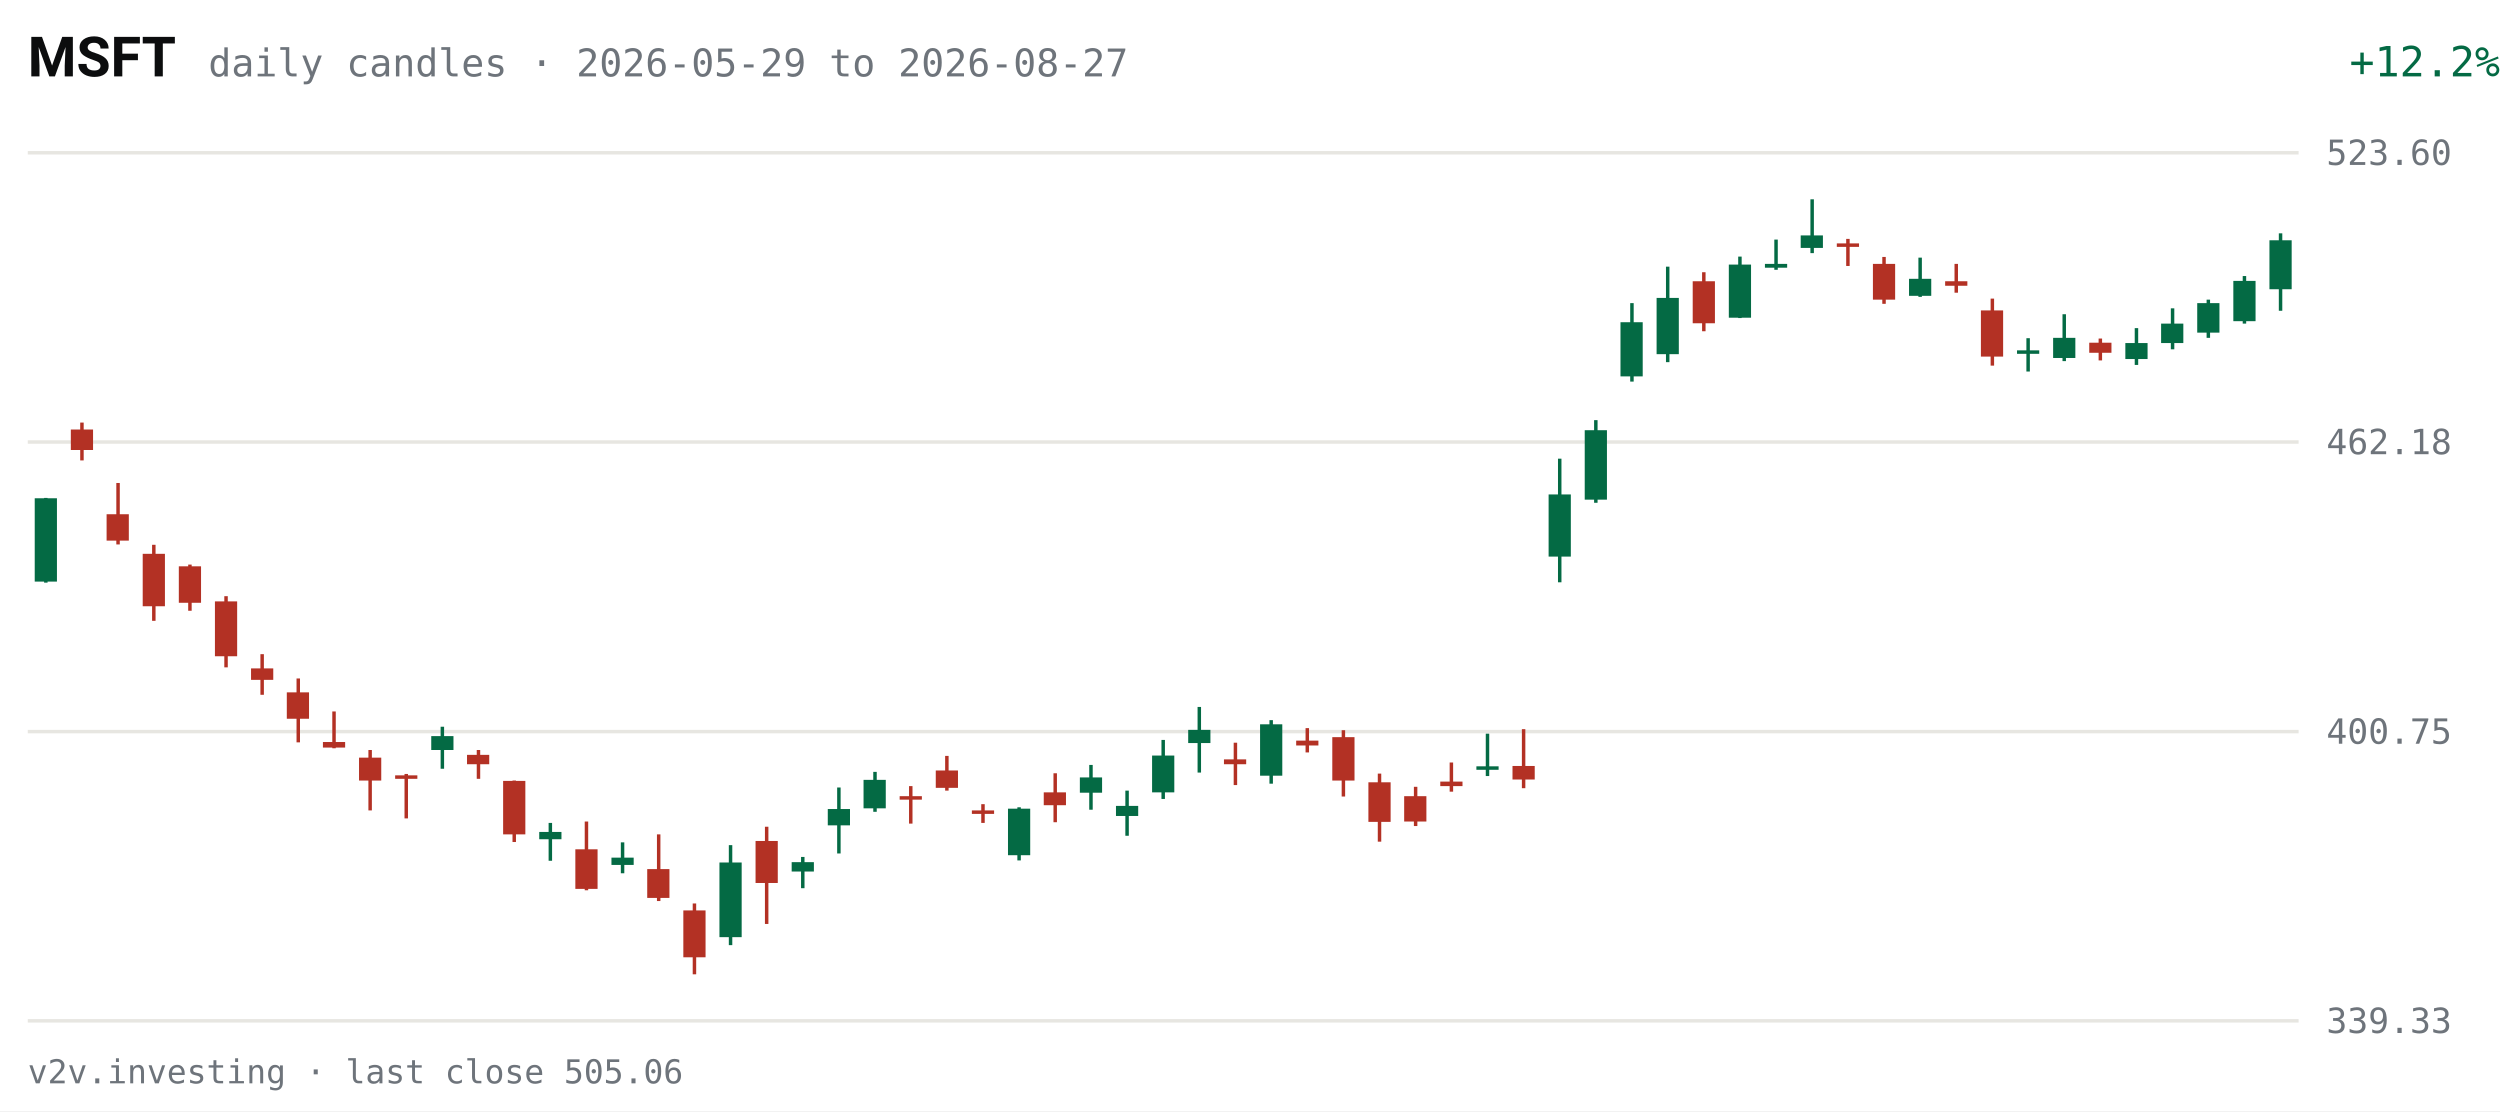
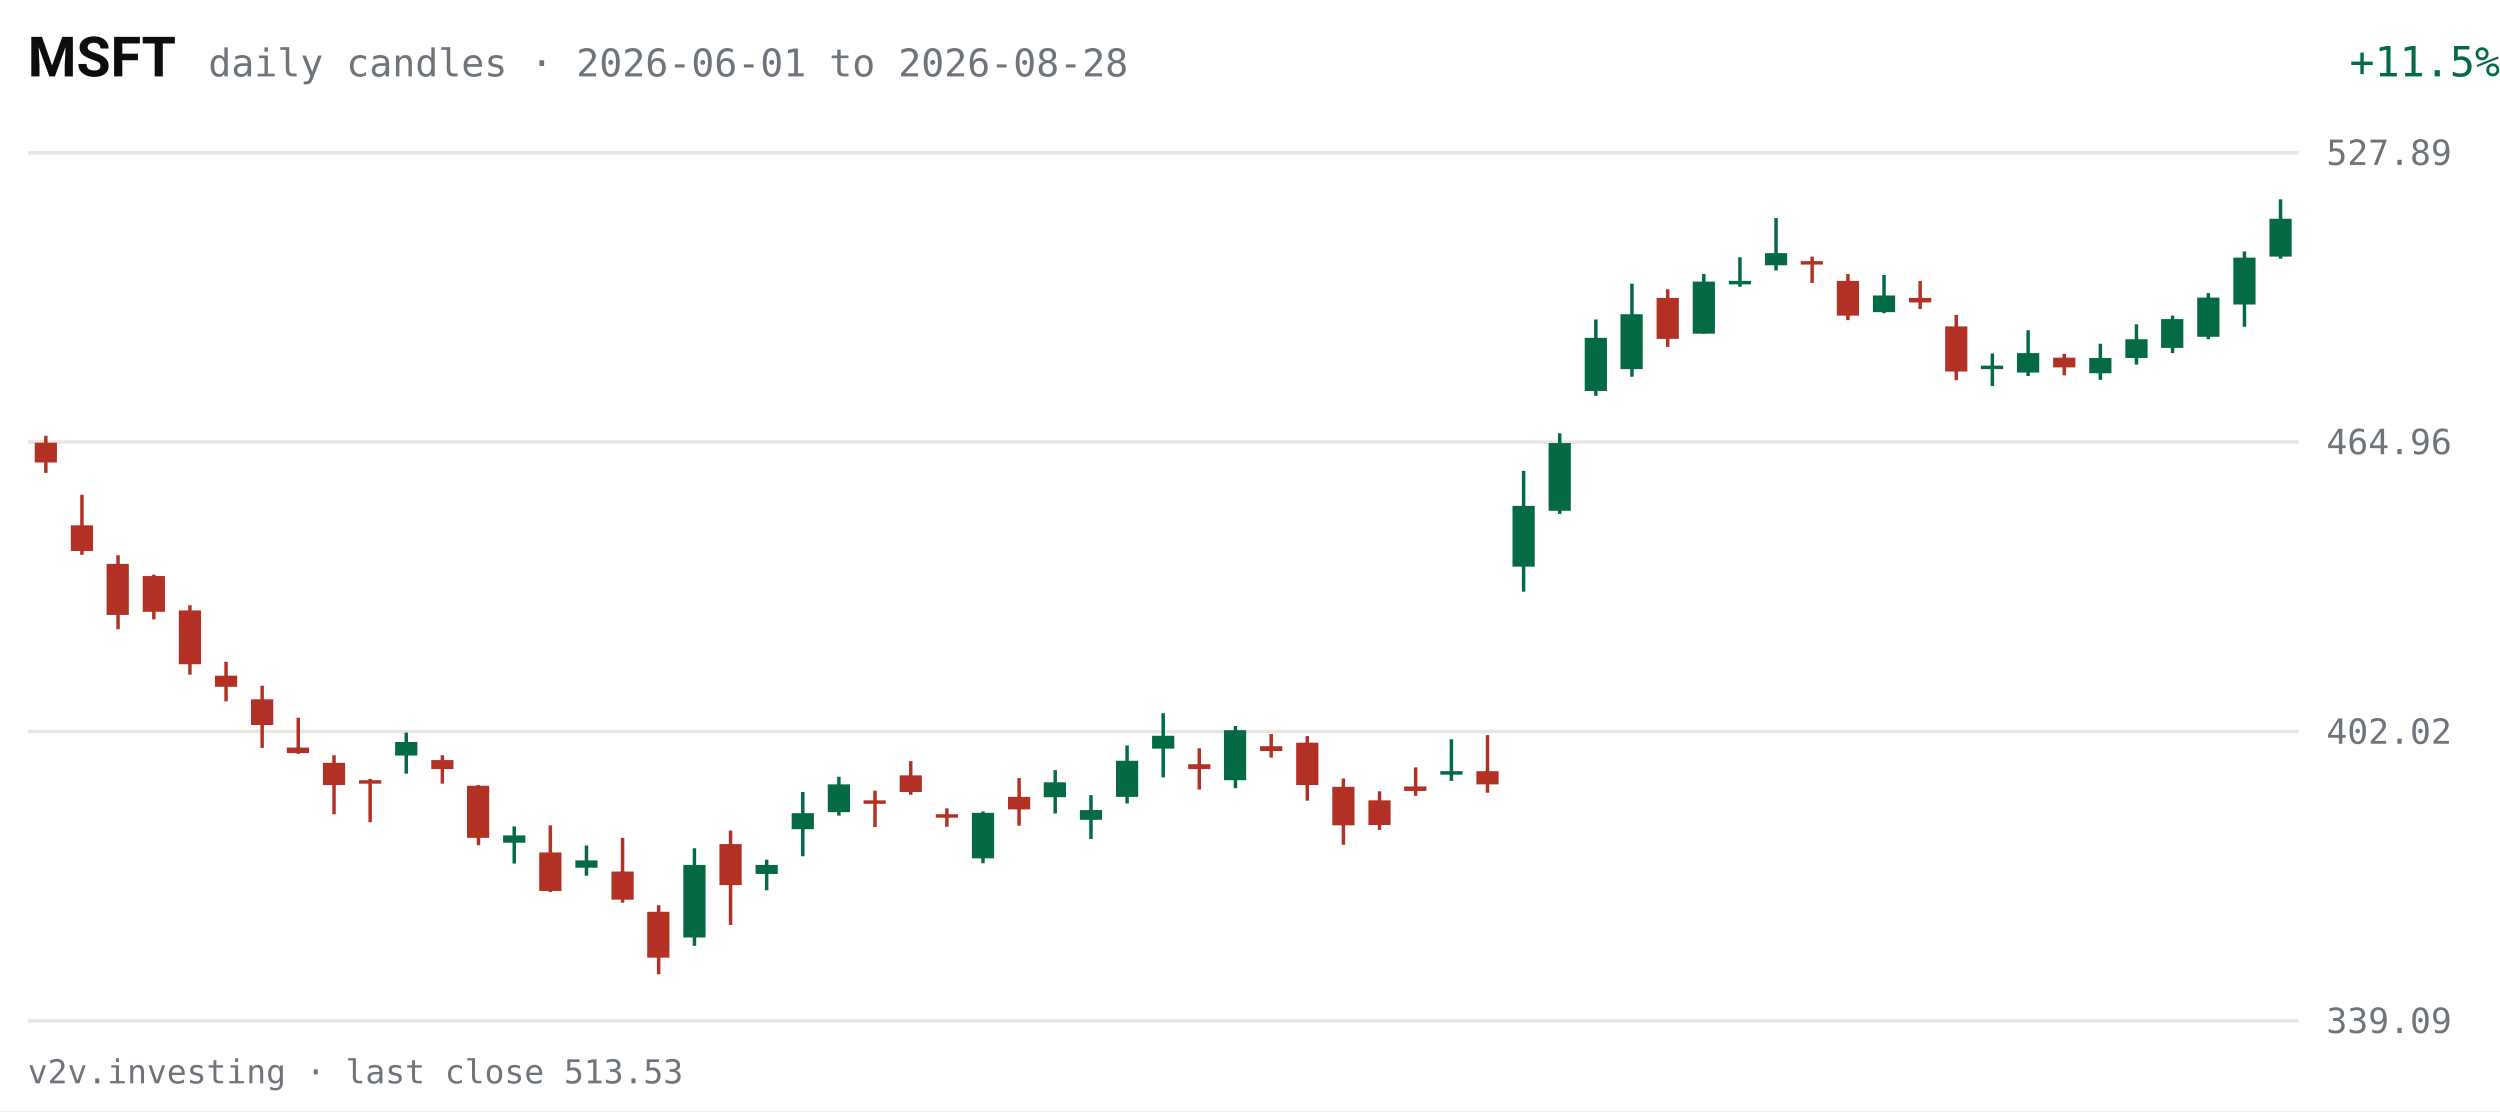
<svg xmlns="http://www.w3.org/2000/svg" viewBox="0 0 720 320" width="720" height="320" role="img" aria-label="MSFT daily candles, last 63 sessions">
  <rect width="720" height="320" fill="#FFFFFF" />
  <text x="8" y="22" fill="#0C0D0E" font-size="16" font-weight="600" font-family="system-ui,-apple-system,Segoe UI,Roboto,sans-serif">MSFT</text>
-   <text x="60" y="22" fill="#6E747B" font-size="11" font-family="ui-monospace,SFMono-Regular,Menlo,Consolas,monospace">daily candles · 2026-05-29 to 2026-08-27</text>
-   <text x="670" y="22" fill="#046A44" font-size="12" text-anchor="end" font-family="ui-monospace,SFMono-Regular,Menlo,Consolas,monospace" transform="translate(50,0)">+12.2%</text>
+   <text x="60" y="22" fill="#6E747B" font-size="11" font-family="ui-monospace,SFMono-Regular,Menlo,Consolas,monospace">daily candles · 2026-06-01 to 2026-08-28</text>
+   <text x="670" y="22" fill="#046A44" font-size="12" text-anchor="end" font-family="ui-monospace,SFMono-Regular,Menlo,Consolas,monospace" transform="translate(50,0)">+11.5%</text>
  <g font-family="ui-monospace,SFMono-Regular,Menlo,Consolas,monospace">
    <line x1="8" y1="294.0" x2="662" y2="294.0" stroke="#E7E6E1" stroke-width="1" />
-     <text x="670" y="297.5" fill="#6E747B" font-size="10">339.33</text>
+     <text x="670" y="297.5" fill="#6E747B" font-size="10">339.09</text>
    <line x1="8" y1="210.7" x2="662" y2="210.7" stroke="#E7E6E1" stroke-width="1" />
-     <text x="670" y="214.2" fill="#6E747B" font-size="10">400.75</text>
+     <text x="670" y="214.2" fill="#6E747B" font-size="10">402.02</text>
    <line x1="8" y1="127.3" x2="662" y2="127.3" stroke="#E7E6E1" stroke-width="1" />
-     <text x="670" y="130.8" fill="#6E747B" font-size="10">462.18</text>
+     <text x="670" y="130.8" fill="#6E747B" font-size="10">464.96</text>
    <line x1="8" y1="44.0" x2="662" y2="44.0" stroke="#E7E6E1" stroke-width="1" />
-     <text x="670" y="47.5" fill="#6E747B" font-size="10">523.60</text>
-     <line x1="13.2" y1="143.4" x2="13.2" y2="167.8" stroke="#046A44" stroke-width="1" />
-     <rect x="10.0" y="143.5" width="6.4" height="24.0" fill="#046A44" />
-     <line x1="23.6" y1="121.7" x2="23.6" y2="132.6" stroke="#B33124" stroke-width="1" />
-     <rect x="20.4" y="123.7" width="6.4" height="5.9" fill="#B33124" />
-     <line x1="34.0" y1="139.1" x2="34.0" y2="156.8" stroke="#B33124" stroke-width="1" />
-     <rect x="30.7" y="148.1" width="6.4" height="7.6" fill="#B33124" />
-     <line x1="44.3" y1="156.9" x2="44.3" y2="178.8" stroke="#B33124" stroke-width="1" />
-     <rect x="41.1" y="159.5" width="6.4" height="15.1" fill="#B33124" />
-     <line x1="54.7" y1="162.6" x2="54.7" y2="175.9" stroke="#B33124" stroke-width="1" />
-     <rect x="51.5" y="163.1" width="6.4" height="10.5" fill="#B33124" />
-     <line x1="65.1" y1="171.7" x2="65.1" y2="192.2" stroke="#B33124" stroke-width="1" />
-     <rect x="61.9" y="173.2" width="6.4" height="15.8" fill="#B33124" />
-     <line x1="75.5" y1="188.4" x2="75.5" y2="200.1" stroke="#B33124" stroke-width="1" />
-     <rect x="72.3" y="192.5" width="6.4" height="3.3" fill="#B33124" />
-     <line x1="85.9" y1="195.4" x2="85.9" y2="213.8" stroke="#B33124" stroke-width="1" />
-     <rect x="82.6" y="199.4" width="6.4" height="7.6" fill="#B33124" />
-     <line x1="96.2" y1="204.9" x2="96.2" y2="215.5" stroke="#B33124" stroke-width="1" />
-     <rect x="93.0" y="213.7" width="6.4" height="1.6" fill="#B33124" />
-     <line x1="106.6" y1="216.0" x2="106.6" y2="233.4" stroke="#B33124" stroke-width="1" />
-     <rect x="103.4" y="218.2" width="6.4" height="6.6" fill="#B33124" />
-     <line x1="117.0" y1="222.9" x2="117.0" y2="235.7" stroke="#B33124" stroke-width="1" />
-     <rect x="113.8" y="223.3" width="6.4" height="1.0" fill="#B33124" />
-     <line x1="127.4" y1="209.3" x2="127.4" y2="221.4" stroke="#046A44" stroke-width="1" />
-     <rect x="124.2" y="212.0" width="6.4" height="4.0" fill="#046A44" />
-     <line x1="137.8" y1="216.0" x2="137.8" y2="224.3" stroke="#B33124" stroke-width="1" />
-     <rect x="134.5" y="217.4" width="6.4" height="2.7" fill="#B33124" />
-     <line x1="148.1" y1="224.8" x2="148.1" y2="242.5" stroke="#B33124" stroke-width="1" />
-     <rect x="144.9" y="224.9" width="6.4" height="15.4" fill="#B33124" />
-     <line x1="158.5" y1="237.0" x2="158.5" y2="247.9" stroke="#046A44" stroke-width="1" />
-     <rect x="155.3" y="239.6" width="6.4" height="2.1" fill="#046A44" />
-     <line x1="168.9" y1="236.6" x2="168.9" y2="256.4" stroke="#B33124" stroke-width="1" />
-     <rect x="165.7" y="244.6" width="6.4" height="11.4" fill="#B33124" />
-     <line x1="179.3" y1="242.6" x2="179.3" y2="251.5" stroke="#046A44" stroke-width="1" />
-     <rect x="176.1" y="247.0" width="6.4" height="2.1" fill="#046A44" />
-     <line x1="189.7" y1="240.3" x2="189.7" y2="259.5" stroke="#B33124" stroke-width="1" />
-     <rect x="186.4" y="250.3" width="6.4" height="8.3" fill="#B33124" />
-     <line x1="200.0" y1="260.2" x2="200.0" y2="280.6" stroke="#B33124" stroke-width="1" />
-     <rect x="196.8" y="262.2" width="6.4" height="13.5" fill="#B33124" />
-     <line x1="210.4" y1="243.4" x2="210.4" y2="272.2" stroke="#046A44" stroke-width="1" />
-     <rect x="207.2" y="248.4" width="6.4" height="21.5" fill="#046A44" />
-     <line x1="220.8" y1="238.1" x2="220.8" y2="266.1" stroke="#B33124" stroke-width="1" />
-     <rect x="217.6" y="242.2" width="6.4" height="12.1" fill="#B33124" />
-     <line x1="231.2" y1="246.8" x2="231.2" y2="255.8" stroke="#046A44" stroke-width="1" />
-     <rect x="228.0" y="248.3" width="6.4" height="2.7" fill="#046A44" />
-     <line x1="241.6" y1="226.8" x2="241.6" y2="245.8" stroke="#046A44" stroke-width="1" />
-     <rect x="238.4" y="233.0" width="6.4" height="4.7" fill="#046A44" />
-     <line x1="252.0" y1="222.3" x2="252.0" y2="233.8" stroke="#046A44" stroke-width="1" />
-     <rect x="248.7" y="224.6" width="6.4" height="8.2" fill="#046A44" />
-     <line x1="262.3" y1="226.4" x2="262.3" y2="237.2" stroke="#B33124" stroke-width="1" />
-     <rect x="259.1" y="229.3" width="6.4" height="1.0" fill="#B33124" />
-     <line x1="272.7" y1="217.7" x2="272.7" y2="227.7" stroke="#B33124" stroke-width="1" />
-     <rect x="269.5" y="221.9" width="6.4" height="5.0" fill="#B33124" />
-     <line x1="283.1" y1="231.6" x2="283.1" y2="237.0" stroke="#B33124" stroke-width="1" />
-     <rect x="279.9" y="233.4" width="6.4" height="1.0" fill="#B33124" />
-     <line x1="293.5" y1="232.5" x2="293.5" y2="247.8" stroke="#046A44" stroke-width="1" />
-     <rect x="290.3" y="232.9" width="6.4" height="13.4" fill="#046A44" />
-     <line x1="303.9" y1="222.7" x2="303.9" y2="236.8" stroke="#B33124" stroke-width="1" />
-     <rect x="300.6" y="228.2" width="6.4" height="3.7" fill="#B33124" />
-     <line x1="314.2" y1="220.3" x2="314.2" y2="233.2" stroke="#046A44" stroke-width="1" />
-     <rect x="311.0" y="223.9" width="6.4" height="4.4" fill="#046A44" />
-     <line x1="324.6" y1="227.7" x2="324.6" y2="240.7" stroke="#046A44" stroke-width="1" />
-     <rect x="321.4" y="232.1" width="6.4" height="2.9" fill="#046A44" />
-     <line x1="335.0" y1="213.1" x2="335.0" y2="230.1" stroke="#046A44" stroke-width="1" />
-     <rect x="331.8" y="217.6" width="6.4" height="10.6" fill="#046A44" />
-     <line x1="345.4" y1="203.6" x2="345.4" y2="222.5" stroke="#046A44" stroke-width="1" />
-     <rect x="342.2" y="210.2" width="6.4" height="3.8" fill="#046A44" />
-     <line x1="355.8" y1="213.9" x2="355.8" y2="226.1" stroke="#B33124" stroke-width="1" />
-     <rect x="352.5" y="218.7" width="6.4" height="1.4" fill="#B33124" />
-     <line x1="366.1" y1="207.4" x2="366.1" y2="225.7" stroke="#046A44" stroke-width="1" />
-     <rect x="362.9" y="208.6" width="6.4" height="14.8" fill="#046A44" />
-     <line x1="376.5" y1="209.7" x2="376.5" y2="216.7" stroke="#B33124" stroke-width="1" />
-     <rect x="373.3" y="213.3" width="6.4" height="1.4" fill="#B33124" />
-     <line x1="386.9" y1="210.3" x2="386.9" y2="229.4" stroke="#B33124" stroke-width="1" />
-     <rect x="383.7" y="212.3" width="6.4" height="12.5" fill="#B33124" />
-     <line x1="397.3" y1="222.8" x2="397.3" y2="242.4" stroke="#B33124" stroke-width="1" />
-     <rect x="394.1" y="225.3" width="6.4" height="11.4" fill="#B33124" />
-     <line x1="407.7" y1="226.6" x2="407.7" y2="237.9" stroke="#B33124" stroke-width="1" />
-     <rect x="404.4" y="229.3" width="6.4" height="7.3" fill="#B33124" />
-     <line x1="418.0" y1="219.6" x2="418.0" y2="228.0" stroke="#B33124" stroke-width="1" />
-     <rect x="414.8" y="225.1" width="6.4" height="1.3" fill="#B33124" />
-     <line x1="428.4" y1="211.3" x2="428.4" y2="223.5" stroke="#046A44" stroke-width="1" />
-     <rect x="425.2" y="220.7" width="6.4" height="1.0" fill="#046A44" />
-     <line x1="438.8" y1="210.0" x2="438.8" y2="227.0" stroke="#B33124" stroke-width="1" />
-     <rect x="435.6" y="220.6" width="6.4" height="3.9" fill="#B33124" />
-     <line x1="449.2" y1="132.1" x2="449.2" y2="167.7" stroke="#046A44" stroke-width="1" />
-     <rect x="446.0" y="142.4" width="6.4" height="17.9" fill="#046A44" />
-     <line x1="459.6" y1="121.0" x2="459.6" y2="144.8" stroke="#046A44" stroke-width="1" />
-     <rect x="456.4" y="123.9" width="6.4" height="20.0" fill="#046A44" />
-     <line x1="470.0" y1="87.3" x2="470.0" y2="109.9" stroke="#046A44" stroke-width="1" />
-     <rect x="466.7" y="92.8" width="6.4" height="15.6" fill="#046A44" />
-     <line x1="480.3" y1="76.8" x2="480.3" y2="104.3" stroke="#046A44" stroke-width="1" />
-     <rect x="477.1" y="85.8" width="6.4" height="16.2" fill="#046A44" />
-     <line x1="490.7" y1="78.4" x2="490.7" y2="95.4" stroke="#B33124" stroke-width="1" />
-     <rect x="487.5" y="81.0" width="6.4" height="12.1" fill="#B33124" />
-     <line x1="501.1" y1="73.9" x2="501.1" y2="91.6" stroke="#046A44" stroke-width="1" />
-     <rect x="497.9" y="76.2" width="6.4" height="15.3" fill="#046A44" />
-     <line x1="511.5" y1="69.0" x2="511.5" y2="77.7" stroke="#046A44" stroke-width="1" />
-     <rect x="508.3" y="76.0" width="6.4" height="1.1" fill="#046A44" />
-     <line x1="521.9" y1="57.4" x2="521.9" y2="72.9" stroke="#046A44" stroke-width="1" />
-     <rect x="518.6" y="67.8" width="6.4" height="3.6" fill="#046A44" />
-     <line x1="532.2" y1="68.8" x2="532.2" y2="76.6" stroke="#B33124" stroke-width="1" />
-     <rect x="529.0" y="70.1" width="6.4" height="1.0" fill="#B33124" />
-     <line x1="542.6" y1="74.0" x2="542.6" y2="87.5" stroke="#B33124" stroke-width="1" />
-     <rect x="539.4" y="76.0" width="6.4" height="10.3" fill="#B33124" />
-     <line x1="553.0" y1="74.2" x2="553.0" y2="85.5" stroke="#046A44" stroke-width="1" />
-     <rect x="549.8" y="80.3" width="6.4" height="4.9" fill="#046A44" />
-     <line x1="563.4" y1="76.0" x2="563.4" y2="84.3" stroke="#B33124" stroke-width="1" />
-     <rect x="560.2" y="81.0" width="6.4" height="1.3" fill="#B33124" />
-     <line x1="573.8" y1="86.0" x2="573.8" y2="105.3" stroke="#B33124" stroke-width="1" />
-     <rect x="570.5" y="89.4" width="6.4" height="13.3" fill="#B33124" />
-     <line x1="584.1" y1="97.4" x2="584.1" y2="107.0" stroke="#046A44" stroke-width="1" />
-     <rect x="580.9" y="100.9" width="6.4" height="1.0" fill="#046A44" />
-     <line x1="594.5" y1="90.5" x2="594.5" y2="104.0" stroke="#046A44" stroke-width="1" />
-     <rect x="591.3" y="97.3" width="6.4" height="5.8" fill="#046A44" />
-     <line x1="604.9" y1="97.5" x2="604.9" y2="103.8" stroke="#B33124" stroke-width="1" />
-     <rect x="601.7" y="98.7" width="6.4" height="2.9" fill="#B33124" />
-     <line x1="615.3" y1="94.5" x2="615.3" y2="105.1" stroke="#046A44" stroke-width="1" />
-     <rect x="612.1" y="98.8" width="6.4" height="4.6" fill="#046A44" />
-     <line x1="625.7" y1="88.8" x2="625.7" y2="100.6" stroke="#046A44" stroke-width="1" />
-     <rect x="622.4" y="93.2" width="6.4" height="5.6" fill="#046A44" />
-     <line x1="636.0" y1="86.3" x2="636.0" y2="97.3" stroke="#046A44" stroke-width="1" />
-     <rect x="632.8" y="87.3" width="6.4" height="8.5" fill="#046A44" />
-     <line x1="646.4" y1="79.5" x2="646.4" y2="93.2" stroke="#046A44" stroke-width="1" />
-     <rect x="643.2" y="80.9" width="6.4" height="11.6" fill="#046A44" />
-     <line x1="656.8" y1="67.2" x2="656.8" y2="89.5" stroke="#046A44" stroke-width="1" />
-     <rect x="653.6" y="69.2" width="6.4" height="14.1" fill="#046A44" />
+     <text x="670" y="47.5" fill="#6E747B" font-size="10">527.89</text>
+     <line x1="13.2" y1="125.5" x2="13.2" y2="136.2" stroke="#B33124" stroke-width="1" />
+     <rect x="10.0" y="127.5" width="6.4" height="5.7" fill="#B33124" />
+     <line x1="23.6" y1="142.5" x2="23.6" y2="159.8" stroke="#B33124" stroke-width="1" />
+     <rect x="20.4" y="151.3" width="6.4" height="7.4" fill="#B33124" />
+     <line x1="34.0" y1="159.9" x2="34.0" y2="181.2" stroke="#B33124" stroke-width="1" />
+     <rect x="30.7" y="162.4" width="6.4" height="14.7" fill="#B33124" />
+     <line x1="44.3" y1="165.5" x2="44.3" y2="178.4" stroke="#B33124" stroke-width="1" />
+     <rect x="41.1" y="165.9" width="6.4" height="10.3" fill="#B33124" />
+     <line x1="54.7" y1="174.3" x2="54.7" y2="194.3" stroke="#B33124" stroke-width="1" />
+     <rect x="51.5" y="175.8" width="6.4" height="15.5" fill="#B33124" />
+     <line x1="65.1" y1="190.6" x2="65.1" y2="202.0" stroke="#B33124" stroke-width="1" />
+     <rect x="61.9" y="194.6" width="6.4" height="3.2" fill="#B33124" />
+     <line x1="75.5" y1="197.5" x2="75.5" y2="215.4" stroke="#B33124" stroke-width="1" />
+     <rect x="72.3" y="201.4" width="6.4" height="7.4" fill="#B33124" />
+     <line x1="85.9" y1="206.7" x2="85.9" y2="217.1" stroke="#B33124" stroke-width="1" />
+     <rect x="82.6" y="215.3" width="6.4" height="1.6" fill="#B33124" />
+     <line x1="96.2" y1="217.5" x2="96.2" y2="234.5" stroke="#B33124" stroke-width="1" />
+     <rect x="93.0" y="219.7" width="6.4" height="6.4" fill="#B33124" />
+     <line x1="106.6" y1="224.3" x2="106.6" y2="236.8" stroke="#B33124" stroke-width="1" />
+     <rect x="103.4" y="224.7" width="6.4" height="1.0" fill="#B33124" />
+     <line x1="117.0" y1="211.0" x2="117.0" y2="222.8" stroke="#046A44" stroke-width="1" />
+     <rect x="113.8" y="213.7" width="6.4" height="3.9" fill="#046A44" />
+     <line x1="127.4" y1="217.5" x2="127.4" y2="225.7" stroke="#B33124" stroke-width="1" />
+     <rect x="124.2" y="218.9" width="6.4" height="2.6" fill="#B33124" />
+     <line x1="137.8" y1="226.1" x2="137.8" y2="243.4" stroke="#B33124" stroke-width="1" />
+     <rect x="134.5" y="226.3" width="6.4" height="15.0" fill="#B33124" />
+     <line x1="148.1" y1="238.0" x2="148.1" y2="248.7" stroke="#046A44" stroke-width="1" />
+     <rect x="144.9" y="240.6" width="6.4" height="2.1" fill="#046A44" />
+     <line x1="158.5" y1="237.7" x2="158.5" y2="256.9" stroke="#B33124" stroke-width="1" />
+     <rect x="155.3" y="245.5" width="6.4" height="11.1" fill="#B33124" />
+     <line x1="168.9" y1="243.5" x2="168.9" y2="252.2" stroke="#046A44" stroke-width="1" />
+     <rect x="165.7" y="247.8" width="6.4" height="2.1" fill="#046A44" />
+     <line x1="179.3" y1="241.3" x2="179.3" y2="260.0" stroke="#B33124" stroke-width="1" />
+     <rect x="176.1" y="251.0" width="6.4" height="8.1" fill="#B33124" />
+     <line x1="189.7" y1="260.7" x2="189.7" y2="280.6" stroke="#B33124" stroke-width="1" />
+     <rect x="186.4" y="262.6" width="6.4" height="13.2" fill="#B33124" />
+     <line x1="200.0" y1="244.3" x2="200.0" y2="272.4" stroke="#046A44" stroke-width="1" />
+     <rect x="196.8" y="249.1" width="6.4" height="20.9" fill="#046A44" />
+     <line x1="210.4" y1="239.2" x2="210.4" y2="266.4" stroke="#B33124" stroke-width="1" />
+     <rect x="207.2" y="243.1" width="6.4" height="11.8" fill="#B33124" />
+     <line x1="220.8" y1="247.6" x2="220.8" y2="256.4" stroke="#046A44" stroke-width="1" />
+     <rect x="217.6" y="249.1" width="6.4" height="2.6" fill="#046A44" />
+     <line x1="231.2" y1="228.1" x2="231.2" y2="246.6" stroke="#046A44" stroke-width="1" />
+     <rect x="228.0" y="234.2" width="6.4" height="4.6" fill="#046A44" />
+     <line x1="241.6" y1="223.7" x2="241.6" y2="234.9" stroke="#046A44" stroke-width="1" />
+     <rect x="238.4" y="225.9" width="6.4" height="8.0" fill="#046A44" />
+     <line x1="252.0" y1="227.7" x2="252.0" y2="238.2" stroke="#B33124" stroke-width="1" />
+     <rect x="248.7" y="230.5" width="6.4" height="1.0" fill="#B33124" />
+     <line x1="262.3" y1="219.2" x2="262.3" y2="228.9" stroke="#B33124" stroke-width="1" />
+     <rect x="259.1" y="223.3" width="6.4" height="4.8" fill="#B33124" />
+     <line x1="272.7" y1="232.8" x2="272.7" y2="238.1" stroke="#B33124" stroke-width="1" />
+     <rect x="269.5" y="234.5" width="6.4" height="1.0" fill="#B33124" />
+     <line x1="283.1" y1="233.7" x2="283.1" y2="248.6" stroke="#046A44" stroke-width="1" />
+     <rect x="279.9" y="234.1" width="6.4" height="13.1" fill="#046A44" />
+     <line x1="293.5" y1="224.1" x2="293.5" y2="237.8" stroke="#B33124" stroke-width="1" />
+     <rect x="290.3" y="229.5" width="6.4" height="3.6" fill="#B33124" />
+     <line x1="303.9" y1="221.8" x2="303.9" y2="234.3" stroke="#046A44" stroke-width="1" />
+     <rect x="300.6" y="225.3" width="6.4" height="4.3" fill="#046A44" />
+     <line x1="314.2" y1="229.0" x2="314.2" y2="241.6" stroke="#046A44" stroke-width="1" />
+     <rect x="311.0" y="233.3" width="6.4" height="2.8" fill="#046A44" />
+     <line x1="324.6" y1="214.7" x2="324.6" y2="231.4" stroke="#046A44" stroke-width="1" />
+     <rect x="321.4" y="219.1" width="6.4" height="10.4" fill="#046A44" />
+     <line x1="335.0" y1="205.4" x2="335.0" y2="223.9" stroke="#046A44" stroke-width="1" />
+     <rect x="331.8" y="211.9" width="6.4" height="3.7" fill="#046A44" />
+     <line x1="345.4" y1="215.5" x2="345.4" y2="227.4" stroke="#B33124" stroke-width="1" />
+     <rect x="342.2" y="220.1" width="6.4" height="1.4" fill="#B33124" />
+     <line x1="355.8" y1="209.1" x2="355.8" y2="227.0" stroke="#046A44" stroke-width="1" />
+     <rect x="352.5" y="210.3" width="6.4" height="14.4" fill="#046A44" />
+     <line x1="366.1" y1="211.4" x2="366.1" y2="218.2" stroke="#B33124" stroke-width="1" />
+     <rect x="362.9" y="214.9" width="6.4" height="1.4" fill="#B33124" />
+     <line x1="376.5" y1="212.0" x2="376.5" y2="230.6" stroke="#B33124" stroke-width="1" />
+     <rect x="373.3" y="213.9" width="6.4" height="12.2" fill="#B33124" />
+     <line x1="386.9" y1="224.2" x2="386.9" y2="243.3" stroke="#B33124" stroke-width="1" />
+     <rect x="383.7" y="226.6" width="6.4" height="11.1" fill="#B33124" />
+     <line x1="397.3" y1="227.9" x2="397.3" y2="239.0" stroke="#B33124" stroke-width="1" />
+     <rect x="394.1" y="230.5" width="6.4" height="7.1" fill="#B33124" />
+     <line x1="407.7" y1="221.0" x2="407.7" y2="229.2" stroke="#B33124" stroke-width="1" />
+     <rect x="404.4" y="226.5" width="6.4" height="1.3" fill="#B33124" />
+     <line x1="418.0" y1="212.9" x2="418.0" y2="224.9" stroke="#046A44" stroke-width="1" />
+     <rect x="414.8" y="222.1" width="6.4" height="1.0" fill="#046A44" />
+     <line x1="428.4" y1="211.7" x2="428.4" y2="228.3" stroke="#B33124" stroke-width="1" />
+     <rect x="425.2" y="222.1" width="6.4" height="3.8" fill="#B33124" />
+     <line x1="438.8" y1="135.6" x2="438.8" y2="170.4" stroke="#046A44" stroke-width="1" />
+     <rect x="435.6" y="145.7" width="6.4" height="17.5" fill="#046A44" />
+     <line x1="449.2" y1="124.8" x2="449.2" y2="148.0" stroke="#046A44" stroke-width="1" />
+     <rect x="446.0" y="127.6" width="6.4" height="19.5" fill="#046A44" />
+     <line x1="459.6" y1="92.0" x2="459.6" y2="114.0" stroke="#046A44" stroke-width="1" />
+     <rect x="456.4" y="97.3" width="6.4" height="15.3" fill="#046A44" />
+     <line x1="470.0" y1="81.7" x2="470.0" y2="108.5" stroke="#046A44" stroke-width="1" />
+     <rect x="466.7" y="90.5" width="6.4" height="15.8" fill="#046A44" />
+     <line x1="480.3" y1="83.3" x2="480.3" y2="99.9" stroke="#B33124" stroke-width="1" />
+     <rect x="477.1" y="85.8" width="6.4" height="11.8" fill="#B33124" />
+     <line x1="490.7" y1="78.9" x2="490.7" y2="96.1" stroke="#046A44" stroke-width="1" />
+     <rect x="487.5" y="81.1" width="6.4" height="15.0" fill="#046A44" />
+     <line x1="501.1" y1="74.1" x2="501.1" y2="82.6" stroke="#046A44" stroke-width="1" />
+     <rect x="497.9" y="80.9" width="6.4" height="1.0" fill="#046A44" />
+     <line x1="511.5" y1="62.8" x2="511.5" y2="77.9" stroke="#046A44" stroke-width="1" />
+     <rect x="508.3" y="72.9" width="6.4" height="3.5" fill="#046A44" />
+     <line x1="521.9" y1="73.9" x2="521.9" y2="81.5" stroke="#B33124" stroke-width="1" />
+     <rect x="518.6" y="75.2" width="6.4" height="1.0" fill="#B33124" />
+     <line x1="532.2" y1="78.9" x2="532.2" y2="92.2" stroke="#B33124" stroke-width="1" />
+     <rect x="529.0" y="80.9" width="6.4" height="10.0" fill="#B33124" />
+     <line x1="542.6" y1="79.2" x2="542.6" y2="90.2" stroke="#046A44" stroke-width="1" />
+     <rect x="539.4" y="85.1" width="6.4" height="4.8" fill="#046A44" />
+     <line x1="553.0" y1="80.9" x2="553.0" y2="89.0" stroke="#B33124" stroke-width="1" />
+     <rect x="549.8" y="85.8" width="6.4" height="1.3" fill="#B33124" />
+     <line x1="563.4" y1="90.7" x2="563.4" y2="109.5" stroke="#B33124" stroke-width="1" />
+     <rect x="560.2" y="94.0" width="6.4" height="13.0" fill="#B33124" />
+     <line x1="573.8" y1="101.8" x2="573.8" y2="111.2" stroke="#046A44" stroke-width="1" />
+     <rect x="570.5" y="105.3" width="6.4" height="1.0" fill="#046A44" />
+     <line x1="584.1" y1="95.1" x2="584.1" y2="108.3" stroke="#046A44" stroke-width="1" />
+     <rect x="580.9" y="101.7" width="6.4" height="5.6" fill="#046A44" />
+     <line x1="594.5" y1="101.9" x2="594.5" y2="108.1" stroke="#B33124" stroke-width="1" />
+     <rect x="591.3" y="103.0" width="6.4" height="2.8" fill="#B33124" />
+     <line x1="604.9" y1="99.0" x2="604.9" y2="109.4" stroke="#046A44" stroke-width="1" />
+     <rect x="601.7" y="103.1" width="6.4" height="4.4" fill="#046A44" />
+     <line x1="615.3" y1="93.4" x2="615.3" y2="105.0" stroke="#046A44" stroke-width="1" />
+     <rect x="612.1" y="97.7" width="6.4" height="5.4" fill="#046A44" />
+     <line x1="625.7" y1="90.9" x2="625.7" y2="101.7" stroke="#046A44" stroke-width="1" />
+     <rect x="622.4" y="91.9" width="6.4" height="8.3" fill="#046A44" />
+     <line x1="636.0" y1="84.4" x2="636.0" y2="97.7" stroke="#046A44" stroke-width="1" />
+     <rect x="632.8" y="85.7" width="6.4" height="11.3" fill="#046A44" />
+     <line x1="646.4" y1="72.4" x2="646.4" y2="94.1" stroke="#046A44" stroke-width="1" />
+     <rect x="643.2" y="74.2" width="6.4" height="13.5" fill="#046A44" />
+     <line x1="656.8" y1="57.4" x2="656.8" y2="74.5" stroke="#046A44" stroke-width="1" />
+     <rect x="653.6" y="63.0" width="6.4" height="10.9" fill="#046A44" />
  </g>
-   <text x="8" y="312" fill="#6E747B" font-size="9.5" font-family="ui-monospace,SFMono-Regular,Menlo,Consolas,monospace">v2v.investing · last close 505.06</text>
+   <text x="8" y="312" fill="#6E747B" font-size="9.5" font-family="ui-monospace,SFMono-Regular,Menlo,Consolas,monospace">v2v.investing · last close 513.53</text>
</svg>
